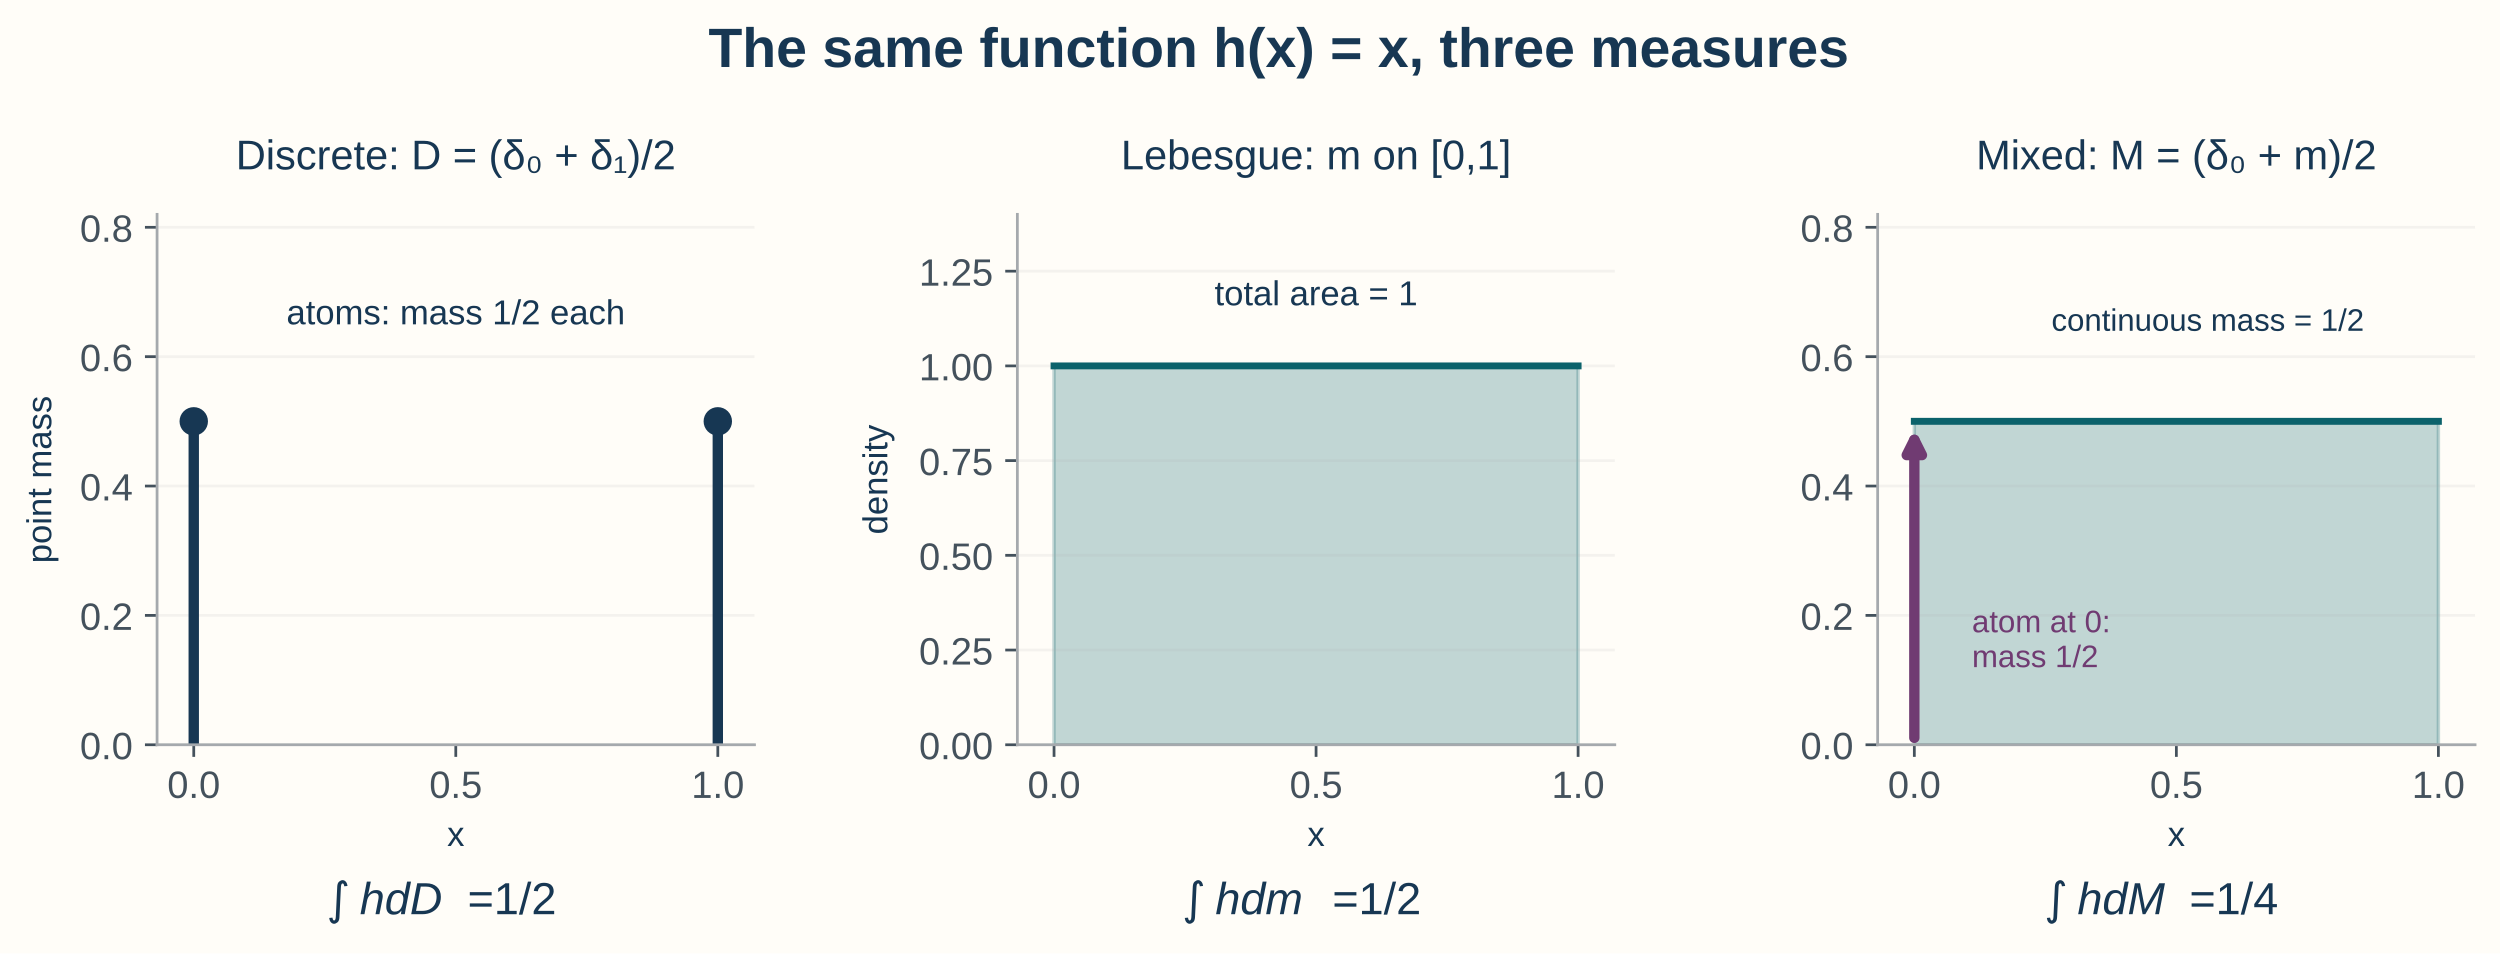
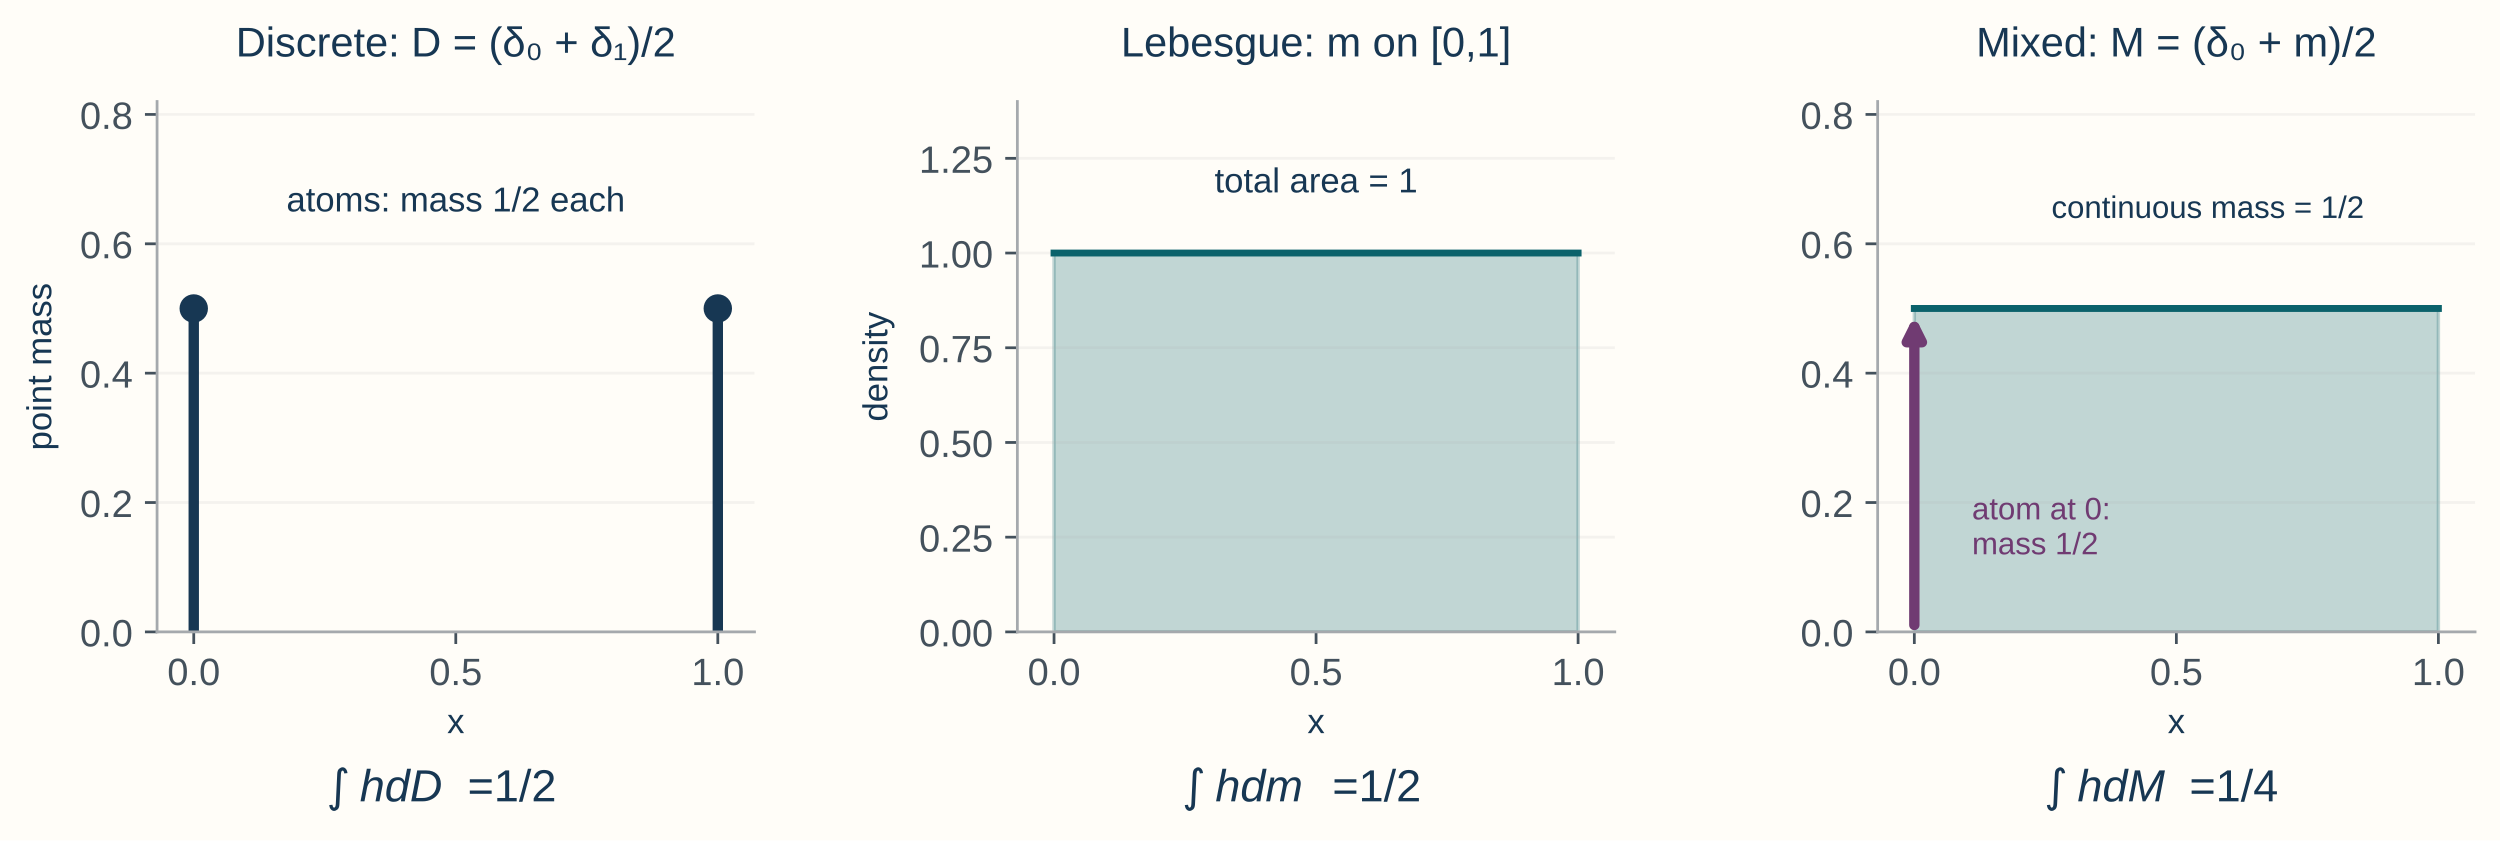
- <svg xmlns="http://www.w3.org/2000/svg" xmlns:xlink="http://www.w3.org/1999/xlink" height="275.395pt" version="1.1" viewBox="0 0 722.172 275.395" width="722.172pt">
+ <svg xmlns="http://www.w3.org/2000/svg" xmlns:xlink="http://www.w3.org/1999/xlink" height="242.793pt" version="1.1" viewBox="0 0 722.172 242.793" width="722.172pt">
  <defs>
    <style type="text/css">*{stroke-linecap:butt;stroke-linejoin:round;}</style>
  </defs>
  <g id="figure_1">
    <g id="patch_1">
-       <path d="M 0 275.395  L 722.172 275.395  L 722.172 0  L 0 0  z " style="fill:#fffdf8;" />
+       <path d="M 0 242.793  L 722.172 242.793  L 722.172 0  L 0 0  z " style="fill:#fffdf8;" />
    </g>
    <g id="axes_1">
      <g id="patch_2">
-         <path d="M 45.372 215.136  L 217.949 215.136  L 217.949 61.92  L 45.372 61.92  z " style="fill:#fffdf8;" />
+         <path d="M 45.372 182.534  L 217.949 182.534  L 217.949 29.318  L 45.372 29.318  z " style="fill:#fffdf8;" />
      </g>
      <g id="matplotlib.axis_1">
        <g id="xtick_1">
          <g id="line2d_1">
            <defs>
              <path d="M 0 0  L 0 3.5  " id="m9206b47636" style="stroke:#44515c;stroke-width:0.8;" />
            </defs>
            <g>
-               <use style="fill:#44515c;stroke:#44515c;stroke-width:0.8;" x="55.968" xlink:href="#m9206b47636" y="215.136" />
+               <use style="fill:#44515c;stroke:#44515c;stroke-width:0.8;" x="55.968" xlink:href="#m9206b47636" y="182.534" />
            </g>
          </g>
          <g id="text_1">
-             <text style="fill:#44515c;font-family:Arial, sans-serif;font-size:11px;font-stretch:normal;font-style:normal;font-weight:normal;text-anchor:middle;" transform="rotate(-0, 55.96842, 230.4943)" x="55.968" y="230.494">0.0</text>
+             <text style="fill:#44515c;font-family:Arial, sans-serif;font-size:11px;font-stretch:normal;font-style:normal;font-weight:normal;text-anchor:middle;" transform="rotate(-0, 55.96842, 197.8924)" x="55.968" y="197.892">0.0</text>
          </g>
        </g>
        <g id="xtick_2">
          <g id="line2d_2">
            <g>
-               <use style="fill:#44515c;stroke:#44515c;stroke-width:0.8;" x="131.66" xlink:href="#m9206b47636" y="215.136" />
+               <use style="fill:#44515c;stroke:#44515c;stroke-width:0.8;" x="131.66" xlink:href="#m9206b47636" y="182.534" />
            </g>
          </g>
          <g id="text_2">
-             <text style="fill:#44515c;font-family:Arial, sans-serif;font-size:11px;font-stretch:normal;font-style:normal;font-weight:normal;text-anchor:middle;" transform="rotate(-0, 131.6602, 230.4943)" x="131.66" y="230.494">0.5</text>
+             <text style="fill:#44515c;font-family:Arial, sans-serif;font-size:11px;font-stretch:normal;font-style:normal;font-weight:normal;text-anchor:middle;" transform="rotate(-0, 131.6602, 197.8924)" x="131.66" y="197.892">0.5</text>
          </g>
        </g>
        <g id="xtick_3">
          <g id="line2d_3">
            <g>
-               <use style="fill:#44515c;stroke:#44515c;stroke-width:0.8;" x="207.352" xlink:href="#m9206b47636" y="215.136" />
+               <use style="fill:#44515c;stroke:#44515c;stroke-width:0.8;" x="207.352" xlink:href="#m9206b47636" y="182.534" />
            </g>
          </g>
          <g id="text_3">
-             <text style="fill:#44515c;font-family:Arial, sans-serif;font-size:11px;font-stretch:normal;font-style:normal;font-weight:normal;text-anchor:middle;" transform="rotate(-0, 207.352, 230.4943)" x="207.352" y="230.494">1.0</text>
+             <text style="fill:#44515c;font-family:Arial, sans-serif;font-size:11px;font-stretch:normal;font-style:normal;font-weight:normal;text-anchor:middle;" transform="rotate(-0, 207.352, 197.8924)" x="207.352" y="197.892">1.0</text>
          </g>
        </g>
        <g id="text_4">
-           <text style="fill:#173753;font-family:Arial, sans-serif;font-size:10px;font-stretch:normal;font-style:normal;font-weight:normal;text-anchor:middle;" transform="rotate(-0, 131.6602, 244.3804)" x="131.66" y="244.38">x</text>
+           <text style="fill:#173753;font-family:Arial, sans-serif;font-size:10px;font-stretch:normal;font-style:normal;font-weight:normal;text-anchor:middle;" transform="rotate(-0, 131.6602, 211.7785)" x="131.66" y="211.779">x</text>
        </g>
      </g>
      <g id="matplotlib.axis_2">
        <g id="ytick_1">
          <g id="line2d_4">
-             <path clip-path="url(#p69fdf36aba)" d="M 45.372 215.136  L 217.949 215.136  " style="fill:none;stroke:#b0b0b0;stroke-linecap:square;stroke-opacity:0.13;stroke-width:0.8;" />
+             <path clip-path="url(#p71dfb6bc28)" d="M 45.372 182.534  L 217.949 182.534  " style="fill:none;stroke:#b0b0b0;stroke-linecap:square;stroke-opacity:0.13;stroke-width:0.8;" />
          </g>
          <g id="line2d_5">
            <defs>
              <path d="M 0 0  L -3.5 0  " id="m163455e4a3" style="stroke:#44515c;stroke-width:0.8;" />
            </defs>
            <g>
-               <use style="fill:#44515c;stroke:#44515c;stroke-width:0.8;" x="45.372" xlink:href="#m163455e4a3" y="215.136" />
+               <use style="fill:#44515c;stroke:#44515c;stroke-width:0.8;" x="45.372" xlink:href="#m163455e4a3" y="182.534" />
            </g>
          </g>
          <g id="text_5">
-             <text style="fill:#44515c;font-family:Arial, sans-serif;font-size:11px;font-stretch:normal;font-style:normal;font-weight:normal;text-anchor:end;" transform="rotate(-0, 38.37156, 219.3151)" x="38.372" y="219.315">0.0</text>
+             <text style="fill:#44515c;font-family:Arial, sans-serif;font-size:11px;font-stretch:normal;font-style:normal;font-weight:normal;text-anchor:end;" transform="rotate(-0, 38.37156, 186.7133)" x="38.372" y="186.713">0.0</text>
          </g>
        </g>
        <g id="ytick_2">
          <g id="line2d_6">
-             <path clip-path="url(#p69fdf36aba)" d="M 45.372 177.766  L 217.949 177.766  " style="fill:none;stroke:#b0b0b0;stroke-linecap:square;stroke-opacity:0.13;stroke-width:0.8;" />
+             <path clip-path="url(#p71dfb6bc28)" d="M 45.372 145.164  L 217.949 145.164  " style="fill:none;stroke:#b0b0b0;stroke-linecap:square;stroke-opacity:0.13;stroke-width:0.8;" />
          </g>
          <g id="line2d_7">
            <g>
-               <use style="fill:#44515c;stroke:#44515c;stroke-width:0.8;" x="45.372" xlink:href="#m163455e4a3" y="177.766" />
+               <use style="fill:#44515c;stroke:#44515c;stroke-width:0.8;" x="45.372" xlink:href="#m163455e4a3" y="145.164" />
            </g>
          </g>
          <g id="text_6">
-             <text style="fill:#44515c;font-family:Arial, sans-serif;font-size:11px;font-stretch:normal;font-style:normal;font-weight:normal;text-anchor:end;" transform="rotate(-0, 38.37156, 181.9454)" x="38.372" y="181.945">0.2</text>
+             <text style="fill:#44515c;font-family:Arial, sans-serif;font-size:11px;font-stretch:normal;font-style:normal;font-weight:normal;text-anchor:end;" transform="rotate(-0, 38.37156, 149.3435)" x="38.372" y="149.344">0.2</text>
          </g>
        </g>
        <g id="ytick_3">
          <g id="line2d_8">
-             <path clip-path="url(#p69fdf36aba)" d="M 45.372 140.396  L 217.949 140.396  " style="fill:none;stroke:#b0b0b0;stroke-linecap:square;stroke-opacity:0.13;stroke-width:0.8;" />
+             <path clip-path="url(#p71dfb6bc28)" d="M 45.372 107.795  L 217.949 107.795  " style="fill:none;stroke:#b0b0b0;stroke-linecap:square;stroke-opacity:0.13;stroke-width:0.8;" />
          </g>
          <g id="line2d_9">
            <g>
-               <use style="fill:#44515c;stroke:#44515c;stroke-width:0.8;" x="45.372" xlink:href="#m163455e4a3" y="140.396" />
+               <use style="fill:#44515c;stroke:#44515c;stroke-width:0.8;" x="45.372" xlink:href="#m163455e4a3" y="107.795" />
            </g>
          </g>
          <g id="text_7">
-             <text style="fill:#44515c;font-family:Arial, sans-serif;font-size:11px;font-stretch:normal;font-style:normal;font-weight:normal;text-anchor:end;" transform="rotate(-0, 38.37156, 144.5756)" x="38.372" y="144.576">0.4</text>
+             <text style="fill:#44515c;font-family:Arial, sans-serif;font-size:11px;font-stretch:normal;font-style:normal;font-weight:normal;text-anchor:end;" transform="rotate(-0, 38.37156, 111.9738)" x="38.372" y="111.974">0.4</text>
          </g>
        </g>
        <g id="ytick_4">
          <g id="line2d_10">
-             <path clip-path="url(#p69fdf36aba)" d="M 45.372 103.027  L 217.949 103.027  " style="fill:none;stroke:#b0b0b0;stroke-linecap:square;stroke-opacity:0.13;stroke-width:0.8;" />
+             <path clip-path="url(#p71dfb6bc28)" d="M 45.372 70.425  L 217.949 70.425  " style="fill:none;stroke:#b0b0b0;stroke-linecap:square;stroke-opacity:0.13;stroke-width:0.8;" />
          </g>
          <g id="line2d_11">
            <g>
-               <use style="fill:#44515c;stroke:#44515c;stroke-width:0.8;" x="45.372" xlink:href="#m163455e4a3" y="103.027" />
+               <use style="fill:#44515c;stroke:#44515c;stroke-width:0.8;" x="45.372" xlink:href="#m163455e4a3" y="70.425" />
            </g>
          </g>
          <g id="text_8">
-             <text style="fill:#44515c;font-family:Arial, sans-serif;font-size:11px;font-stretch:normal;font-style:normal;font-weight:normal;text-anchor:end;" transform="rotate(-0, 38.37156, 107.2059)" x="38.372" y="107.206">0.6</text>
+             <text style="fill:#44515c;font-family:Arial, sans-serif;font-size:11px;font-stretch:normal;font-style:normal;font-weight:normal;text-anchor:end;" transform="rotate(-0, 38.37156, 74.604)" x="38.372" y="74.604">0.6</text>
          </g>
        </g>
        <g id="ytick_5">
          <g id="line2d_12">
-             <path clip-path="url(#p69fdf36aba)" d="M 45.372 65.657  L 217.949 65.657  " style="fill:none;stroke:#b0b0b0;stroke-linecap:square;stroke-opacity:0.13;stroke-width:0.8;" />
+             <path clip-path="url(#p71dfb6bc28)" d="M 45.372 33.055  L 217.949 33.055  " style="fill:none;stroke:#b0b0b0;stroke-linecap:square;stroke-opacity:0.13;stroke-width:0.8;" />
          </g>
          <g id="line2d_13">
            <g>
-               <use style="fill:#44515c;stroke:#44515c;stroke-width:0.8;" x="45.372" xlink:href="#m163455e4a3" y="65.657" />
+               <use style="fill:#44515c;stroke:#44515c;stroke-width:0.8;" x="45.372" xlink:href="#m163455e4a3" y="33.055" />
            </g>
          </g>
          <g id="text_9">
-             <text style="fill:#44515c;font-family:Arial, sans-serif;font-size:11px;font-stretch:normal;font-style:normal;font-weight:normal;text-anchor:end;" transform="rotate(-0, 38.37156, 69.83612)" x="38.372" y="69.836">0.8</text>
+             <text style="fill:#44515c;font-family:Arial, sans-serif;font-size:11px;font-stretch:normal;font-style:normal;font-weight:normal;text-anchor:end;" transform="rotate(-0, 38.37156, 37.23424)" x="38.372" y="37.234">0.8</text>
          </g>
        </g>
        <g id="text_10">
-           <text style="fill:#173753;font-family:Arial, sans-serif;font-size:10px;font-stretch:normal;font-style:normal;font-weight:normal;text-anchor:middle;" transform="rotate(-90, 14.79844, 138.528)" x="14.798" y="138.528">point mass</text>
+           <text style="fill:#173753;font-family:Arial, sans-serif;font-size:10px;font-stretch:normal;font-style:normal;font-weight:normal;text-anchor:middle;" transform="rotate(-90, 14.79844, 105.9261)" x="14.798" y="105.926">point mass</text>
        </g>
      </g>
      <g id="LineCollection_1">
-         <path clip-path="url(#p69fdf36aba)" d="M 55.968 215.136  L 55.968 121.712  " style="fill:none;stroke:#173753;stroke-width:3;" />
-         <path clip-path="url(#p69fdf36aba)" d="M 207.352 215.136  L 207.352 121.712  " style="fill:none;stroke:#173753;stroke-width:3;" />
+         <path clip-path="url(#p71dfb6bc28)" d="M 55.968 182.534  L 55.968 89.11  " style="fill:none;stroke:#173753;stroke-width:3;" />
+         <path clip-path="url(#p71dfb6bc28)" d="M 207.352 182.534  L 207.352 89.11  " style="fill:none;stroke:#173753;stroke-width:3;" />
      </g>
      <g id="patch_3">
-         <path d="M 45.372 215.136  L 45.372 61.92  " style="fill:none;stroke:#a5a9ad;stroke-linecap:square;stroke-linejoin:miter;stroke-width:0.8;" />
+         <path d="M 45.372 182.534  L 45.372 29.318  " style="fill:none;stroke:#a5a9ad;stroke-linecap:square;stroke-linejoin:miter;stroke-width:0.8;" />
      </g>
      <g id="patch_4">
-         <path d="M 45.372 215.136  L 217.949 215.136  " style="fill:none;stroke:#a5a9ad;stroke-linecap:square;stroke-linejoin:miter;stroke-width:0.8;" />
+         <path d="M 45.372 182.534  L 217.949 182.534  " style="fill:none;stroke:#a5a9ad;stroke-linecap:square;stroke-linejoin:miter;stroke-width:0.8;" />
      </g>
      <g id="text_11">
-         <text style="fill:#173753;font-family:Arial, sans-serif;font-size:10px;font-stretch:normal;font-style:normal;font-weight:normal;text-anchor:middle;" transform="rotate(-0, 131.6602, 93.68429)" x="131.66" y="93.684">atoms: mass 1/2 each</text>
+         <text style="fill:#173753;font-family:Arial, sans-serif;font-size:10px;font-stretch:normal;font-style:normal;font-weight:normal;text-anchor:middle;" transform="rotate(-0, 131.6602, 61.08242)" x="131.66" y="61.082">atoms: mass 1/2 each</text>
      </g>
      <g id="text_12">
-         <g style="fill:#173753;" transform="translate(94.35022 264.1651)">
+         <g style="fill:#173753;" transform="translate(94.35022 231.5632)">
          <text>
            <tspan style="font-family:DejaVu Sans Display;font-size:13px;font-style:display;font-weight:display;" x="0" y="-0.078">∫</tspan>
            <tspan style="font-family:Arial, sans-serif;font-size:13px;font-style:oblique;font-weight:oblique;" x="9.572 19.922 28.174" y="-0.078">hdD</tspan>
            <tspan style="font-family:Arial, sans-serif;font-size:13px;font-style:book;font-weight:book;" x="40.717 54.142 62.413 66.293" y="-0.078">=1/2</tspan>
          </text>
        </g>
      </g>
      <g id="text_13">
-         <text style="fill:#173753;font-family:Arial, sans-serif;font-size:12px;font-stretch:normal;font-style:normal;font-weight:normal;text-anchor:middle;" transform="rotate(-0, 131.6602, 48.92)" x="131.66" y="48.92">Discrete: D = (δ₀ + δ₁)/2</text>
+         <text style="fill:#173753;font-family:Arial, sans-serif;font-size:12px;font-stretch:normal;font-style:normal;font-weight:normal;text-anchor:middle;" transform="rotate(-0, 131.6602, 16.31812)" x="131.66" y="16.318">Discrete: D = (δ₀ + δ₁)/2</text>
      </g>
      <g id="PathCollection_1">
        <defs>
          <path d="M 0 3.606  C 0.956 3.606 1.873 3.226 2.55 2.55  C 3.226 1.873 3.606 0.956 3.606 0  C 3.606 -0.956 3.226 -1.873 2.55 -2.55  C 1.873 -3.226 0.956 -3.606 0 -3.606  C -0.956 -3.606 -1.873 -3.226 -2.55 -2.55  C -3.226 -1.873 -3.606 -0.956 -3.606 0  C -3.606 0.956 -3.226 1.873 -2.55 2.55  C -1.873 3.226 -0.956 3.606 0 3.606  z " id="m7fe6c48a3f" style="stroke:#173753;" />
        </defs>
-         <g clip-path="url(#p69fdf36aba)">
-           <use style="fill:#173753;stroke:#173753;" x="55.968" xlink:href="#m7fe6c48a3f" y="121.712" />
-           <use style="fill:#173753;stroke:#173753;" x="207.352" xlink:href="#m7fe6c48a3f" y="121.712" />
+         <g clip-path="url(#p71dfb6bc28)">
+           <use style="fill:#173753;stroke:#173753;" x="55.968" xlink:href="#m7fe6c48a3f" y="89.11" />
+           <use style="fill:#173753;stroke:#173753;" x="207.352" xlink:href="#m7fe6c48a3f" y="89.11" />
        </g>
      </g>
    </g>
    <g id="axes_2">
      <g id="patch_5">
-         <path d="M 293.883 215.136  L 466.46 215.136  L 466.46 61.92  L 293.883 61.92  z " style="fill:#fffdf8;" />
+         <path d="M 293.883 182.534  L 466.46 182.534  L 466.46 29.318  L 293.883 29.318  z " style="fill:#fffdf8;" />
      </g>
      <g id="PolyCollection_1">
        <defs>
          <path d="M 304.48 -60.259  L 304.48 -169.699  L 455.863 -169.699  L 455.863 -60.259  L 455.863 -60.259  L 304.48 -60.259  z " id="mb2a2f24494" style="stroke:#0b626b;stroke-opacity:0.25;" />
        </defs>
-         <g clip-path="url(#pee0099d0f5)">
-           <use style="fill:#0b626b;fill-opacity:0.25;stroke:#0b626b;stroke-opacity:0.25;" x="0" xlink:href="#mb2a2f24494" y="275.395" />
+         <g clip-path="url(#p3d6b559b7d)">
+           <use style="fill:#0b626b;fill-opacity:0.25;stroke:#0b626b;stroke-opacity:0.25;" x="0" xlink:href="#mb2a2f24494" y="242.793" />
        </g>
      </g>
      <g id="matplotlib.axis_3">
        <g id="xtick_4">
          <g id="line2d_14">
            <g>
-               <use style="fill:#44515c;stroke:#44515c;stroke-width:0.8;" x="304.48" xlink:href="#m9206b47636" y="215.136" />
+               <use style="fill:#44515c;stroke:#44515c;stroke-width:0.8;" x="304.48" xlink:href="#m9206b47636" y="182.534" />
            </g>
          </g>
          <g id="text_14">
-             <text style="fill:#44515c;font-family:Arial, sans-serif;font-size:11px;font-stretch:normal;font-style:normal;font-weight:normal;text-anchor:middle;" transform="rotate(-0, 304.4798, 230.4943)" x="304.48" y="230.494">0.0</text>
+             <text style="fill:#44515c;font-family:Arial, sans-serif;font-size:11px;font-stretch:normal;font-style:normal;font-weight:normal;text-anchor:middle;" transform="rotate(-0, 304.4798, 197.8924)" x="304.48" y="197.892">0.0</text>
          </g>
        </g>
        <g id="xtick_5">
          <g id="line2d_15">
            <g>
-               <use style="fill:#44515c;stroke:#44515c;stroke-width:0.8;" x="380.172" xlink:href="#m9206b47636" y="215.136" />
+               <use style="fill:#44515c;stroke:#44515c;stroke-width:0.8;" x="380.172" xlink:href="#m9206b47636" y="182.534" />
            </g>
          </g>
          <g id="text_15">
-             <text style="fill:#44515c;font-family:Arial, sans-serif;font-size:11px;font-stretch:normal;font-style:normal;font-weight:normal;text-anchor:middle;" transform="rotate(-0, 380.1716, 230.4943)" x="380.172" y="230.494">0.5</text>
+             <text style="fill:#44515c;font-family:Arial, sans-serif;font-size:11px;font-stretch:normal;font-style:normal;font-weight:normal;text-anchor:middle;" transform="rotate(-0, 380.1716, 197.8924)" x="380.172" y="197.892">0.5</text>
          </g>
        </g>
        <g id="xtick_6">
          <g id="line2d_16">
            <g>
-               <use style="fill:#44515c;stroke:#44515c;stroke-width:0.8;" x="455.863" xlink:href="#m9206b47636" y="215.136" />
+               <use style="fill:#44515c;stroke:#44515c;stroke-width:0.8;" x="455.863" xlink:href="#m9206b47636" y="182.534" />
            </g>
          </g>
          <g id="text_16">
-             <text style="fill:#44515c;font-family:Arial, sans-serif;font-size:11px;font-stretch:normal;font-style:normal;font-weight:normal;text-anchor:middle;" transform="rotate(-0, 455.8634, 230.4943)" x="455.863" y="230.494">1.0</text>
+             <text style="fill:#44515c;font-family:Arial, sans-serif;font-size:11px;font-stretch:normal;font-style:normal;font-weight:normal;text-anchor:middle;" transform="rotate(-0, 455.8634, 197.8924)" x="455.863" y="197.892">1.0</text>
          </g>
        </g>
        <g id="text_17">
-           <text style="fill:#173753;font-family:Arial, sans-serif;font-size:10px;font-stretch:normal;font-style:normal;font-weight:normal;text-anchor:middle;" transform="rotate(-0, 380.1716, 244.3804)" x="380.172" y="244.38">x</text>
+           <text style="fill:#173753;font-family:Arial, sans-serif;font-size:10px;font-stretch:normal;font-style:normal;font-weight:normal;text-anchor:middle;" transform="rotate(-0, 380.1716, 211.7785)" x="380.172" y="211.779">x</text>
        </g>
      </g>
      <g id="matplotlib.axis_4">
        <g id="ytick_6">
          <g id="line2d_17">
-             <path clip-path="url(#pee0099d0f5)" d="M 293.883 215.136  L 466.46 215.136  " style="fill:none;stroke:#b0b0b0;stroke-linecap:square;stroke-opacity:0.13;stroke-width:0.8;" />
+             <path clip-path="url(#p3d6b559b7d)" d="M 293.883 182.534  L 466.46 182.534  " style="fill:none;stroke:#b0b0b0;stroke-linecap:square;stroke-opacity:0.13;stroke-width:0.8;" />
          </g>
          <g id="line2d_18">
            <g>
-               <use style="fill:#44515c;stroke:#44515c;stroke-width:0.8;" x="293.883" xlink:href="#m163455e4a3" y="215.136" />
+               <use style="fill:#44515c;stroke:#44515c;stroke-width:0.8;" x="293.883" xlink:href="#m163455e4a3" y="182.534" />
            </g>
          </g>
          <g id="text_18">
-             <text style="fill:#44515c;font-family:Arial, sans-serif;font-size:11px;font-stretch:normal;font-style:normal;font-weight:normal;text-anchor:end;" transform="rotate(-0, 286.8829, 219.3151)" x="286.883" y="219.315">0.00</text>
+             <text style="fill:#44515c;font-family:Arial, sans-serif;font-size:11px;font-stretch:normal;font-style:normal;font-weight:normal;text-anchor:end;" transform="rotate(-0, 286.8829, 186.7133)" x="286.883" y="186.713">0.00</text>
          </g>
        </g>
        <g id="ytick_7">
          <g id="line2d_19">
-             <path clip-path="url(#pee0099d0f5)" d="M 293.883 187.776  L 466.46 187.776  " style="fill:none;stroke:#b0b0b0;stroke-linecap:square;stroke-opacity:0.13;stroke-width:0.8;" />
+             <path clip-path="url(#p3d6b559b7d)" d="M 293.883 155.174  L 466.46 155.174  " style="fill:none;stroke:#b0b0b0;stroke-linecap:square;stroke-opacity:0.13;stroke-width:0.8;" />
          </g>
          <g id="line2d_20">
            <g>
-               <use style="fill:#44515c;stroke:#44515c;stroke-width:0.8;" x="293.883" xlink:href="#m163455e4a3" y="187.776" />
+               <use style="fill:#44515c;stroke:#44515c;stroke-width:0.8;" x="293.883" xlink:href="#m163455e4a3" y="155.174" />
            </g>
          </g>
          <g id="text_19">
-             <text style="fill:#44515c;font-family:Arial, sans-serif;font-size:11px;font-stretch:normal;font-style:normal;font-weight:normal;text-anchor:end;" transform="rotate(-0, 286.8829, 191.9551)" x="286.883" y="191.955">0.25</text>
+             <text style="fill:#44515c;font-family:Arial, sans-serif;font-size:11px;font-stretch:normal;font-style:normal;font-weight:normal;text-anchor:end;" transform="rotate(-0, 286.8829, 159.3533)" x="286.883" y="159.353">0.25</text>
          </g>
        </g>
        <g id="ytick_8">
          <g id="line2d_21">
-             <path clip-path="url(#pee0099d0f5)" d="M 293.883 160.416  L 466.46 160.416  " style="fill:none;stroke:#b0b0b0;stroke-linecap:square;stroke-opacity:0.13;stroke-width:0.8;" />
+             <path clip-path="url(#p3d6b559b7d)" d="M 293.883 127.814  L 466.46 127.814  " style="fill:none;stroke:#b0b0b0;stroke-linecap:square;stroke-opacity:0.13;stroke-width:0.8;" />
          </g>
          <g id="line2d_22">
            <g>
-               <use style="fill:#44515c;stroke:#44515c;stroke-width:0.8;" x="293.883" xlink:href="#m163455e4a3" y="160.416" />
+               <use style="fill:#44515c;stroke:#44515c;stroke-width:0.8;" x="293.883" xlink:href="#m163455e4a3" y="127.814" />
            </g>
          </g>
          <g id="text_20">
-             <text style="fill:#44515c;font-family:Arial, sans-serif;font-size:11px;font-stretch:normal;font-style:normal;font-weight:normal;text-anchor:end;" transform="rotate(-0, 286.8829, 164.5951)" x="286.883" y="164.595">0.50</text>
+             <text style="fill:#44515c;font-family:Arial, sans-serif;font-size:11px;font-stretch:normal;font-style:normal;font-weight:normal;text-anchor:end;" transform="rotate(-0, 286.8829, 131.9933)" x="286.883" y="131.993">0.50</text>
          </g>
        </g>
        <g id="ytick_9">
          <g id="line2d_23">
-             <path clip-path="url(#pee0099d0f5)" d="M 293.883 133.056  L 466.46 133.056  " style="fill:none;stroke:#b0b0b0;stroke-linecap:square;stroke-opacity:0.13;stroke-width:0.8;" />
+             <path clip-path="url(#p3d6b559b7d)" d="M 293.883 100.454  L 466.46 100.454  " style="fill:none;stroke:#b0b0b0;stroke-linecap:square;stroke-opacity:0.13;stroke-width:0.8;" />
          </g>
          <g id="line2d_24">
            <g>
-               <use style="fill:#44515c;stroke:#44515c;stroke-width:0.8;" x="293.883" xlink:href="#m163455e4a3" y="133.056" />
+               <use style="fill:#44515c;stroke:#44515c;stroke-width:0.8;" x="293.883" xlink:href="#m163455e4a3" y="100.454" />
            </g>
          </g>
          <g id="text_21">
-             <text style="fill:#44515c;font-family:Arial, sans-serif;font-size:11px;font-stretch:normal;font-style:normal;font-weight:normal;text-anchor:end;" transform="rotate(-0, 286.8829, 137.2351)" x="286.883" y="137.235">0.75</text>
+             <text style="fill:#44515c;font-family:Arial, sans-serif;font-size:11px;font-stretch:normal;font-style:normal;font-weight:normal;text-anchor:end;" transform="rotate(-0, 286.8829, 104.6333)" x="286.883" y="104.633">0.75</text>
          </g>
        </g>
        <g id="ytick_10">
          <g id="line2d_25">
-             <path clip-path="url(#pee0099d0f5)" d="M 293.883 105.696  L 466.46 105.696  " style="fill:none;stroke:#b0b0b0;stroke-linecap:square;stroke-opacity:0.13;stroke-width:0.8;" />
+             <path clip-path="url(#p3d6b559b7d)" d="M 293.883 73.094  L 466.46 73.094  " style="fill:none;stroke:#b0b0b0;stroke-linecap:square;stroke-opacity:0.13;stroke-width:0.8;" />
          </g>
          <g id="line2d_26">
            <g>
-               <use style="fill:#44515c;stroke:#44515c;stroke-width:0.8;" x="293.883" xlink:href="#m163455e4a3" y="105.696" />
+               <use style="fill:#44515c;stroke:#44515c;stroke-width:0.8;" x="293.883" xlink:href="#m163455e4a3" y="73.094" />
            </g>
          </g>
          <g id="text_22">
-             <text style="fill:#44515c;font-family:Arial, sans-serif;font-size:11px;font-stretch:normal;font-style:normal;font-weight:normal;text-anchor:end;" transform="rotate(-0, 286.8829, 109.8751)" x="286.883" y="109.875">1.00</text>
+             <text style="fill:#44515c;font-family:Arial, sans-serif;font-size:11px;font-stretch:normal;font-style:normal;font-weight:normal;text-anchor:end;" transform="rotate(-0, 286.8829, 77.27327)" x="286.883" y="77.273">1.00</text>
          </g>
        </g>
        <g id="ytick_11">
          <g id="line2d_27">
-             <path clip-path="url(#pee0099d0f5)" d="M 293.883 78.336  L 466.46 78.336  " style="fill:none;stroke:#b0b0b0;stroke-linecap:square;stroke-opacity:0.13;stroke-width:0.8;" />
+             <path clip-path="url(#p3d6b559b7d)" d="M 293.883 45.734  L 466.46 45.734  " style="fill:none;stroke:#b0b0b0;stroke-linecap:square;stroke-opacity:0.13;stroke-width:0.8;" />
          </g>
          <g id="line2d_28">
            <g>
-               <use style="fill:#44515c;stroke:#44515c;stroke-width:0.8;" x="293.883" xlink:href="#m163455e4a3" y="78.336" />
+               <use style="fill:#44515c;stroke:#44515c;stroke-width:0.8;" x="293.883" xlink:href="#m163455e4a3" y="45.734" />
            </g>
          </g>
          <g id="text_23">
-             <text style="fill:#44515c;font-family:Arial, sans-serif;font-size:11px;font-stretch:normal;font-style:normal;font-weight:normal;text-anchor:end;" transform="rotate(-0, 286.8829, 82.51514)" x="286.883" y="82.515">1.25</text>
+             <text style="fill:#44515c;font-family:Arial, sans-serif;font-size:11px;font-stretch:normal;font-style:normal;font-weight:normal;text-anchor:end;" transform="rotate(-0, 286.8829, 49.91327)" x="286.883" y="49.913">1.25</text>
          </g>
        </g>
        <g id="text_24">
-           <text style="fill:#173753;font-family:Arial, sans-serif;font-size:10px;font-stretch:normal;font-style:normal;font-weight:normal;text-anchor:middle;" transform="rotate(-90, 256.311, 138.528)" x="256.311" y="138.528">density</text>
+           <text style="fill:#173753;font-family:Arial, sans-serif;font-size:10px;font-stretch:normal;font-style:normal;font-weight:normal;text-anchor:middle;" transform="rotate(-90, 256.311, 105.9261)" x="256.311" y="105.926">density</text>
        </g>
      </g>
      <g id="line2d_29">
-         <path clip-path="url(#pee0099d0f5)" d="M 304.48 105.696  L 455.863 105.696  " style="fill:none;stroke:#0b626b;stroke-linecap:square;stroke-width:2;" />
+         <path clip-path="url(#p3d6b559b7d)" d="M 304.48 73.094  L 455.863 73.094  " style="fill:none;stroke:#0b626b;stroke-linecap:square;stroke-width:2;" />
      </g>
      <g id="patch_6">
-         <path d="M 293.883 215.136  L 293.883 61.92  " style="fill:none;stroke:#a5a9ad;stroke-linecap:square;stroke-linejoin:miter;stroke-width:0.8;" />
+         <path d="M 293.883 182.534  L 293.883 29.318  " style="fill:none;stroke:#a5a9ad;stroke-linecap:square;stroke-linejoin:miter;stroke-width:0.8;" />
      </g>
      <g id="patch_7">
-         <path d="M 293.883 215.136  L 466.46 215.136  " style="fill:none;stroke:#a5a9ad;stroke-linecap:square;stroke-linejoin:miter;stroke-width:0.8;" />
+         <path d="M 293.883 182.534  L 466.46 182.534  " style="fill:none;stroke:#a5a9ad;stroke-linecap:square;stroke-linejoin:miter;stroke-width:0.8;" />
      </g>
      <g id="text_25">
-         <text style="fill:#173753;font-family:Arial, sans-serif;font-size:10px;font-stretch:normal;font-style:normal;font-weight:normal;text-anchor:middle;" transform="rotate(-0, 380.1716, 88.1856)" x="380.172" y="88.186">total area = 1</text>
+         <text style="fill:#173753;font-family:Arial, sans-serif;font-size:10px;font-stretch:normal;font-style:normal;font-weight:normal;text-anchor:middle;" transform="rotate(-0, 380.1716, 55.58373)" x="380.172" y="55.584">total area = 1</text>
      </g>
      <g id="text_26">
-         <g style="fill:#173753;" transform="translate(341.4966 264.1651)">
+         <g style="fill:#173753;" transform="translate(341.4966 231.5632)">
          <text>
            <tspan style="font-family:DejaVu Sans Display;font-size:13px;font-style:display;font-weight:display;" x="0" y="-0.078">∫</tspan>
            <tspan style="font-family:Arial, sans-serif;font-size:13px;font-style:oblique;font-weight:oblique;" x="9.572 19.922 28.174" y="-0.078">hdm</tspan>
            <tspan style="font-family:Arial, sans-serif;font-size:13px;font-style:book;font-weight:book;" x="43.37 56.796 65.067 68.947" y="-0.078">=1/2</tspan>
          </text>
        </g>
      </g>
      <g id="text_27">
-         <text style="fill:#173753;font-family:Arial, sans-serif;font-size:12px;font-stretch:normal;font-style:normal;font-weight:normal;text-anchor:middle;" transform="rotate(-0, 380.1716, 48.92)" x="380.172" y="48.92">Lebesgue: m on [0,1]</text>
+         <text style="fill:#173753;font-family:Arial, sans-serif;font-size:12px;font-stretch:normal;font-style:normal;font-weight:normal;text-anchor:middle;" transform="rotate(-0, 380.1716, 16.31812)" x="380.172" y="16.318">Lebesgue: m on [0,1]</text>
      </g>
    </g>
    <g id="axes_3">
      <g id="patch_8">
-         <path d="M 542.394 215.136  L 714.972 215.136  L 714.972 61.92  L 542.394 61.92  z " style="fill:#fffdf8;" />
+         <path d="M 542.394 182.534  L 714.972 182.534  L 714.972 29.318  L 542.394 29.318  z " style="fill:#fffdf8;" />
      </g>
      <g id="PolyCollection_2">
        <defs>
          <path d="M 552.991 -60.259  L 552.991 -153.684  L 704.375 -153.684  L 704.375 -60.259  L 704.375 -60.259  L 552.991 -60.259  z " id="m95f2cb5212" style="stroke:#0b626b;stroke-opacity:0.25;" />
        </defs>
-         <g clip-path="url(#p72005c7a04)">
-           <use style="fill:#0b626b;fill-opacity:0.25;stroke:#0b626b;stroke-opacity:0.25;" x="0" xlink:href="#m95f2cb5212" y="275.395" />
+         <g clip-path="url(#p9979e11b5a)">
+           <use style="fill:#0b626b;fill-opacity:0.25;stroke:#0b626b;stroke-opacity:0.25;" x="0" xlink:href="#m95f2cb5212" y="242.793" />
        </g>
      </g>
      <g id="matplotlib.axis_5">
        <g id="xtick_7">
          <g id="line2d_30">
            <g>
-               <use style="fill:#44515c;stroke:#44515c;stroke-width:0.8;" x="552.991" xlink:href="#m9206b47636" y="215.136" />
+               <use style="fill:#44515c;stroke:#44515c;stroke-width:0.8;" x="552.991" xlink:href="#m9206b47636" y="182.534" />
            </g>
          </g>
          <g id="text_28">
-             <text style="fill:#44515c;font-family:Arial, sans-serif;font-size:11px;font-stretch:normal;font-style:normal;font-weight:normal;text-anchor:middle;" transform="rotate(-0, 552.9911, 230.4943)" x="552.991" y="230.494">0.0</text>
+             <text style="fill:#44515c;font-family:Arial, sans-serif;font-size:11px;font-stretch:normal;font-style:normal;font-weight:normal;text-anchor:middle;" transform="rotate(-0, 552.9911, 197.8924)" x="552.991" y="197.892">0.0</text>
          </g>
        </g>
        <g id="xtick_8">
          <g id="line2d_31">
            <g>
-               <use style="fill:#44515c;stroke:#44515c;stroke-width:0.8;" x="628.683" xlink:href="#m9206b47636" y="215.136" />
+               <use style="fill:#44515c;stroke:#44515c;stroke-width:0.8;" x="628.683" xlink:href="#m9206b47636" y="182.534" />
            </g>
          </g>
          <g id="text_29">
-             <text style="fill:#44515c;font-family:Arial, sans-serif;font-size:11px;font-stretch:normal;font-style:normal;font-weight:normal;text-anchor:middle;" transform="rotate(-0, 628.6829, 230.4943)" x="628.683" y="230.494">0.5</text>
+             <text style="fill:#44515c;font-family:Arial, sans-serif;font-size:11px;font-stretch:normal;font-style:normal;font-weight:normal;text-anchor:middle;" transform="rotate(-0, 628.6829, 197.8924)" x="628.683" y="197.892">0.5</text>
          </g>
        </g>
        <g id="xtick_9">
          <g id="line2d_32">
            <g>
-               <use style="fill:#44515c;stroke:#44515c;stroke-width:0.8;" x="704.375" xlink:href="#m9206b47636" y="215.136" />
+               <use style="fill:#44515c;stroke:#44515c;stroke-width:0.8;" x="704.375" xlink:href="#m9206b47636" y="182.534" />
            </g>
          </g>
          <g id="text_30">
-             <text style="fill:#44515c;font-family:Arial, sans-serif;font-size:11px;font-stretch:normal;font-style:normal;font-weight:normal;text-anchor:middle;" transform="rotate(-0, 704.3747, 230.4943)" x="704.375" y="230.494">1.0</text>
+             <text style="fill:#44515c;font-family:Arial, sans-serif;font-size:11px;font-stretch:normal;font-style:normal;font-weight:normal;text-anchor:middle;" transform="rotate(-0, 704.3747, 197.8924)" x="704.375" y="197.892">1.0</text>
          </g>
        </g>
        <g id="text_31">
-           <text style="fill:#173753;font-family:Arial, sans-serif;font-size:10px;font-stretch:normal;font-style:normal;font-weight:normal;text-anchor:middle;" transform="rotate(-0, 628.6829, 244.3804)" x="628.683" y="244.38">x</text>
+           <text style="fill:#173753;font-family:Arial, sans-serif;font-size:10px;font-stretch:normal;font-style:normal;font-weight:normal;text-anchor:middle;" transform="rotate(-0, 628.6829, 211.7785)" x="628.683" y="211.779">x</text>
        </g>
      </g>
      <g id="matplotlib.axis_6">
        <g id="ytick_12">
          <g id="line2d_33">
-             <path clip-path="url(#p72005c7a04)" d="M 542.394 215.136  L 714.972 215.136  " style="fill:none;stroke:#b0b0b0;stroke-linecap:square;stroke-opacity:0.13;stroke-width:0.8;" />
+             <path clip-path="url(#p9979e11b5a)" d="M 542.394 182.534  L 714.972 182.534  " style="fill:none;stroke:#b0b0b0;stroke-linecap:square;stroke-opacity:0.13;stroke-width:0.8;" />
          </g>
          <g id="line2d_34">
            <g>
-               <use style="fill:#44515c;stroke:#44515c;stroke-width:0.8;" x="542.394" xlink:href="#m163455e4a3" y="215.136" />
+               <use style="fill:#44515c;stroke:#44515c;stroke-width:0.8;" x="542.394" xlink:href="#m163455e4a3" y="182.534" />
            </g>
          </g>
          <g id="text_32">
-             <text style="fill:#44515c;font-family:Arial, sans-serif;font-size:11px;font-stretch:normal;font-style:normal;font-weight:normal;text-anchor:end;" transform="rotate(-0, 535.3942, 219.3151)" x="535.394" y="219.315">0.0</text>
+             <text style="fill:#44515c;font-family:Arial, sans-serif;font-size:11px;font-stretch:normal;font-style:normal;font-weight:normal;text-anchor:end;" transform="rotate(-0, 535.3942, 186.7133)" x="535.394" y="186.713">0.0</text>
          </g>
        </g>
        <g id="ytick_13">
          <g id="line2d_35">
-             <path clip-path="url(#p72005c7a04)" d="M 542.394 177.766  L 714.972 177.766  " style="fill:none;stroke:#b0b0b0;stroke-linecap:square;stroke-opacity:0.13;stroke-width:0.8;" />
+             <path clip-path="url(#p9979e11b5a)" d="M 542.394 145.164  L 714.972 145.164  " style="fill:none;stroke:#b0b0b0;stroke-linecap:square;stroke-opacity:0.13;stroke-width:0.8;" />
          </g>
          <g id="line2d_36">
            <g>
-               <use style="fill:#44515c;stroke:#44515c;stroke-width:0.8;" x="542.394" xlink:href="#m163455e4a3" y="177.766" />
+               <use style="fill:#44515c;stroke:#44515c;stroke-width:0.8;" x="542.394" xlink:href="#m163455e4a3" y="145.164" />
            </g>
          </g>
          <g id="text_33">
-             <text style="fill:#44515c;font-family:Arial, sans-serif;font-size:11px;font-stretch:normal;font-style:normal;font-weight:normal;text-anchor:end;" transform="rotate(-0, 535.3942, 181.9454)" x="535.394" y="181.945">0.2</text>
+             <text style="fill:#44515c;font-family:Arial, sans-serif;font-size:11px;font-stretch:normal;font-style:normal;font-weight:normal;text-anchor:end;" transform="rotate(-0, 535.3942, 149.3435)" x="535.394" y="149.344">0.2</text>
          </g>
        </g>
        <g id="ytick_14">
          <g id="line2d_37">
-             <path clip-path="url(#p72005c7a04)" d="M 542.394 140.396  L 714.972 140.396  " style="fill:none;stroke:#b0b0b0;stroke-linecap:square;stroke-opacity:0.13;stroke-width:0.8;" />
+             <path clip-path="url(#p9979e11b5a)" d="M 542.394 107.795  L 714.972 107.795  " style="fill:none;stroke:#b0b0b0;stroke-linecap:square;stroke-opacity:0.13;stroke-width:0.8;" />
          </g>
          <g id="line2d_38">
            <g>
-               <use style="fill:#44515c;stroke:#44515c;stroke-width:0.8;" x="542.394" xlink:href="#m163455e4a3" y="140.396" />
+               <use style="fill:#44515c;stroke:#44515c;stroke-width:0.8;" x="542.394" xlink:href="#m163455e4a3" y="107.795" />
            </g>
          </g>
          <g id="text_34">
-             <text style="fill:#44515c;font-family:Arial, sans-serif;font-size:11px;font-stretch:normal;font-style:normal;font-weight:normal;text-anchor:end;" transform="rotate(-0, 535.3942, 144.5756)" x="535.394" y="144.576">0.4</text>
+             <text style="fill:#44515c;font-family:Arial, sans-serif;font-size:11px;font-stretch:normal;font-style:normal;font-weight:normal;text-anchor:end;" transform="rotate(-0, 535.3942, 111.9738)" x="535.394" y="111.974">0.4</text>
          </g>
        </g>
        <g id="ytick_15">
          <g id="line2d_39">
-             <path clip-path="url(#p72005c7a04)" d="M 542.394 103.027  L 714.972 103.027  " style="fill:none;stroke:#b0b0b0;stroke-linecap:square;stroke-opacity:0.13;stroke-width:0.8;" />
+             <path clip-path="url(#p9979e11b5a)" d="M 542.394 70.425  L 714.972 70.425  " style="fill:none;stroke:#b0b0b0;stroke-linecap:square;stroke-opacity:0.13;stroke-width:0.8;" />
          </g>
          <g id="line2d_40">
            <g>
-               <use style="fill:#44515c;stroke:#44515c;stroke-width:0.8;" x="542.394" xlink:href="#m163455e4a3" y="103.027" />
+               <use style="fill:#44515c;stroke:#44515c;stroke-width:0.8;" x="542.394" xlink:href="#m163455e4a3" y="70.425" />
            </g>
          </g>
          <g id="text_35">
-             <text style="fill:#44515c;font-family:Arial, sans-serif;font-size:11px;font-stretch:normal;font-style:normal;font-weight:normal;text-anchor:end;" transform="rotate(-0, 535.3942, 107.2059)" x="535.394" y="107.206">0.6</text>
+             <text style="fill:#44515c;font-family:Arial, sans-serif;font-size:11px;font-stretch:normal;font-style:normal;font-weight:normal;text-anchor:end;" transform="rotate(-0, 535.3942, 74.604)" x="535.394" y="74.604">0.6</text>
          </g>
        </g>
        <g id="ytick_16">
          <g id="line2d_41">
-             <path clip-path="url(#p72005c7a04)" d="M 542.394 65.657  L 714.972 65.657  " style="fill:none;stroke:#b0b0b0;stroke-linecap:square;stroke-opacity:0.13;stroke-width:0.8;" />
+             <path clip-path="url(#p9979e11b5a)" d="M 542.394 33.055  L 714.972 33.055  " style="fill:none;stroke:#b0b0b0;stroke-linecap:square;stroke-opacity:0.13;stroke-width:0.8;" />
          </g>
          <g id="line2d_42">
            <g>
-               <use style="fill:#44515c;stroke:#44515c;stroke-width:0.8;" x="542.394" xlink:href="#m163455e4a3" y="65.657" />
+               <use style="fill:#44515c;stroke:#44515c;stroke-width:0.8;" x="542.394" xlink:href="#m163455e4a3" y="33.055" />
            </g>
          </g>
          <g id="text_36">
-             <text style="fill:#44515c;font-family:Arial, sans-serif;font-size:11px;font-stretch:normal;font-style:normal;font-weight:normal;text-anchor:end;" transform="rotate(-0, 535.3942, 69.83612)" x="535.394" y="69.836">0.8</text>
+             <text style="fill:#44515c;font-family:Arial, sans-serif;font-size:11px;font-stretch:normal;font-style:normal;font-weight:normal;text-anchor:end;" transform="rotate(-0, 535.3942, 37.23424)" x="535.394" y="37.234">0.8</text>
          </g>
        </g>
      </g>
      <g id="line2d_43">
-         <path clip-path="url(#p72005c7a04)" d="M 552.991 121.712  L 704.375 121.712  " style="fill:none;stroke:#0b626b;stroke-linecap:square;stroke-width:2;" />
+         <path clip-path="url(#p9979e11b5a)" d="M 552.991 89.11  L 704.375 89.11  " style="fill:none;stroke:#0b626b;stroke-linecap:square;stroke-width:2;" />
      </g>
      <g id="patch_9">
-         <path d="M 542.394 215.136  L 542.394 61.92  " style="fill:none;stroke:#a5a9ad;stroke-linecap:square;stroke-linejoin:miter;stroke-width:0.8;" />
+         <path d="M 542.394 182.534  L 542.394 29.318  " style="fill:none;stroke:#a5a9ad;stroke-linecap:square;stroke-linejoin:miter;stroke-width:0.8;" />
      </g>
      <g id="patch_10">
-         <path d="M 542.394 215.136  L 714.972 215.136  " style="fill:none;stroke:#a5a9ad;stroke-linecap:square;stroke-linejoin:miter;stroke-width:0.8;" />
+         <path d="M 542.394 182.534  L 714.972 182.534  " style="fill:none;stroke:#a5a9ad;stroke-linecap:square;stroke-linejoin:miter;stroke-width:0.8;" />
      </g>
      <g id="patch_11">
-         <path d="M 552.991 213.137  Q 552.991 168.425 552.991 127.066  " style="fill:none;stroke:#703b72;stroke-linecap:round;stroke-width:3;" />
-         <path d="M 550.791 131.466  L 552.991 127.066  L 555.191 131.466  L 550.791 131.466  z " style="fill:#703b72;stroke:#703b72;stroke-linecap:round;stroke-width:3;" />
+         <path d="M 552.991 180.536  Q 552.991 135.823 552.991 94.464  " style="fill:none;stroke:#703b72;stroke-linecap:round;stroke-width:3;" />
+         <path d="M 550.791 98.864  L 552.991 94.464  L 555.191 98.864  L 550.791 98.864  z " style="fill:#703b72;stroke:#703b72;stroke-linecap:round;stroke-width:3;" />
      </g>
      <g id="text_37">
-         <text style="fill:#173753;font-family:Arial, sans-serif;font-size:9px;font-stretch:normal;font-style:normal;font-weight:normal;text-anchor:middle;" transform="rotate(-0, 637.7659, 95.55278)" x="637.766" y="95.553">continuous mass = 1/2</text>
+         <text style="fill:#173753;font-family:Arial, sans-serif;font-size:9px;font-stretch:normal;font-style:normal;font-weight:normal;text-anchor:middle;" transform="rotate(-0, 637.7659, 62.9509)" x="637.766" y="62.951">continuous mass = 1/2</text>
      </g>
      <g id="text_38">
-         <text style="fill:#703b72;font-family:Arial, sans-serif;font-size:9px;font-stretch:normal;font-style:normal;font-weight:normal;" transform="translate(569.6433 182.6361)">atom at 0:</text>
-         <text style="fill:#703b72;font-family:Arial, sans-serif;font-size:9px;font-stretch:normal;font-style:normal;font-weight:normal;" transform="translate(569.6433 192.7141)">mass 1/2</text>
+         <text style="fill:#703b72;font-family:Arial, sans-serif;font-size:9px;font-stretch:normal;font-style:normal;font-weight:normal;" transform="translate(569.6433 150.0342)">atom at 0:</text>
+         <text style="fill:#703b72;font-family:Arial, sans-serif;font-size:9px;font-stretch:normal;font-style:normal;font-weight:normal;" transform="translate(569.6433 160.1123)">mass 1/2</text>
      </g>
      <g id="text_39">
-         <g style="fill:#173753;" transform="translate(590.5279 264.1651)">
+         <g style="fill:#173753;" transform="translate(590.5279 231.5632)">
          <text>
            <tspan style="font-family:DejaVu Sans Display;font-size:13px;font-style:display;font-weight:display;" x="0" y="-0.078">∫</tspan>
            <tspan style="font-family:Arial, sans-serif;font-size:13px;font-style:oblique;font-weight:oblique;" x="9.572 19.922 28.174" y="-0.078">hdM</tspan>
            <tspan style="font-family:Arial, sans-serif;font-size:13px;font-style:book;font-weight:book;" x="41.923 55.348 63.619 67.999" y="-0.078">=1/4</tspan>
          </text>
        </g>
      </g>
      <g id="text_40">
-         <text style="fill:#173753;font-family:Arial, sans-serif;font-size:12px;font-stretch:normal;font-style:normal;font-weight:normal;text-anchor:middle;" transform="rotate(-0, 628.6829, 48.92)" x="628.683" y="48.92">Mixed: M = (δ₀ + m)/2</text>
-       </g>
-     </g>
-     <g id="text_41">
-       <text style="fill:#173753;font-family:Arial, sans-serif;font-size:16px;font-stretch:normal;font-style:normal;font-weight:bold;text-anchor:middle;" transform="rotate(-0, 369.3716, 19.3575)" x="369.372" y="19.358">The same function h(x) = x, three measures</text>
+         <text style="fill:#173753;font-family:Arial, sans-serif;font-size:12px;font-stretch:normal;font-style:normal;font-weight:normal;text-anchor:middle;" transform="rotate(-0, 628.6829, 16.31812)" x="628.683" y="16.318">Mixed: M = (δ₀ + m)/2</text>
+       </g>
    </g>
  </g>
  <defs>
-     <clipPath id="p69fdf36aba">
-       <rect height="153.216" width="172.577" x="45.372" y="61.92" />
+     <clipPath id="p71dfb6bc28">
+       <rect height="153.216" width="172.577" x="45.372" y="29.318" />
    </clipPath>
-     <clipPath id="pee0099d0f5">
-       <rect height="153.216" width="172.577" x="293.883" y="61.92" />
+     <clipPath id="p3d6b559b7d">
+       <rect height="153.216" width="172.577" x="293.883" y="29.318" />
    </clipPath>
-     <clipPath id="p72005c7a04">
-       <rect height="153.216" width="172.577" x="542.394" y="61.92" />
+     <clipPath id="p9979e11b5a">
+       <rect height="153.216" width="172.577" x="542.394" y="29.318" />
    </clipPath>
  </defs>
</svg>
